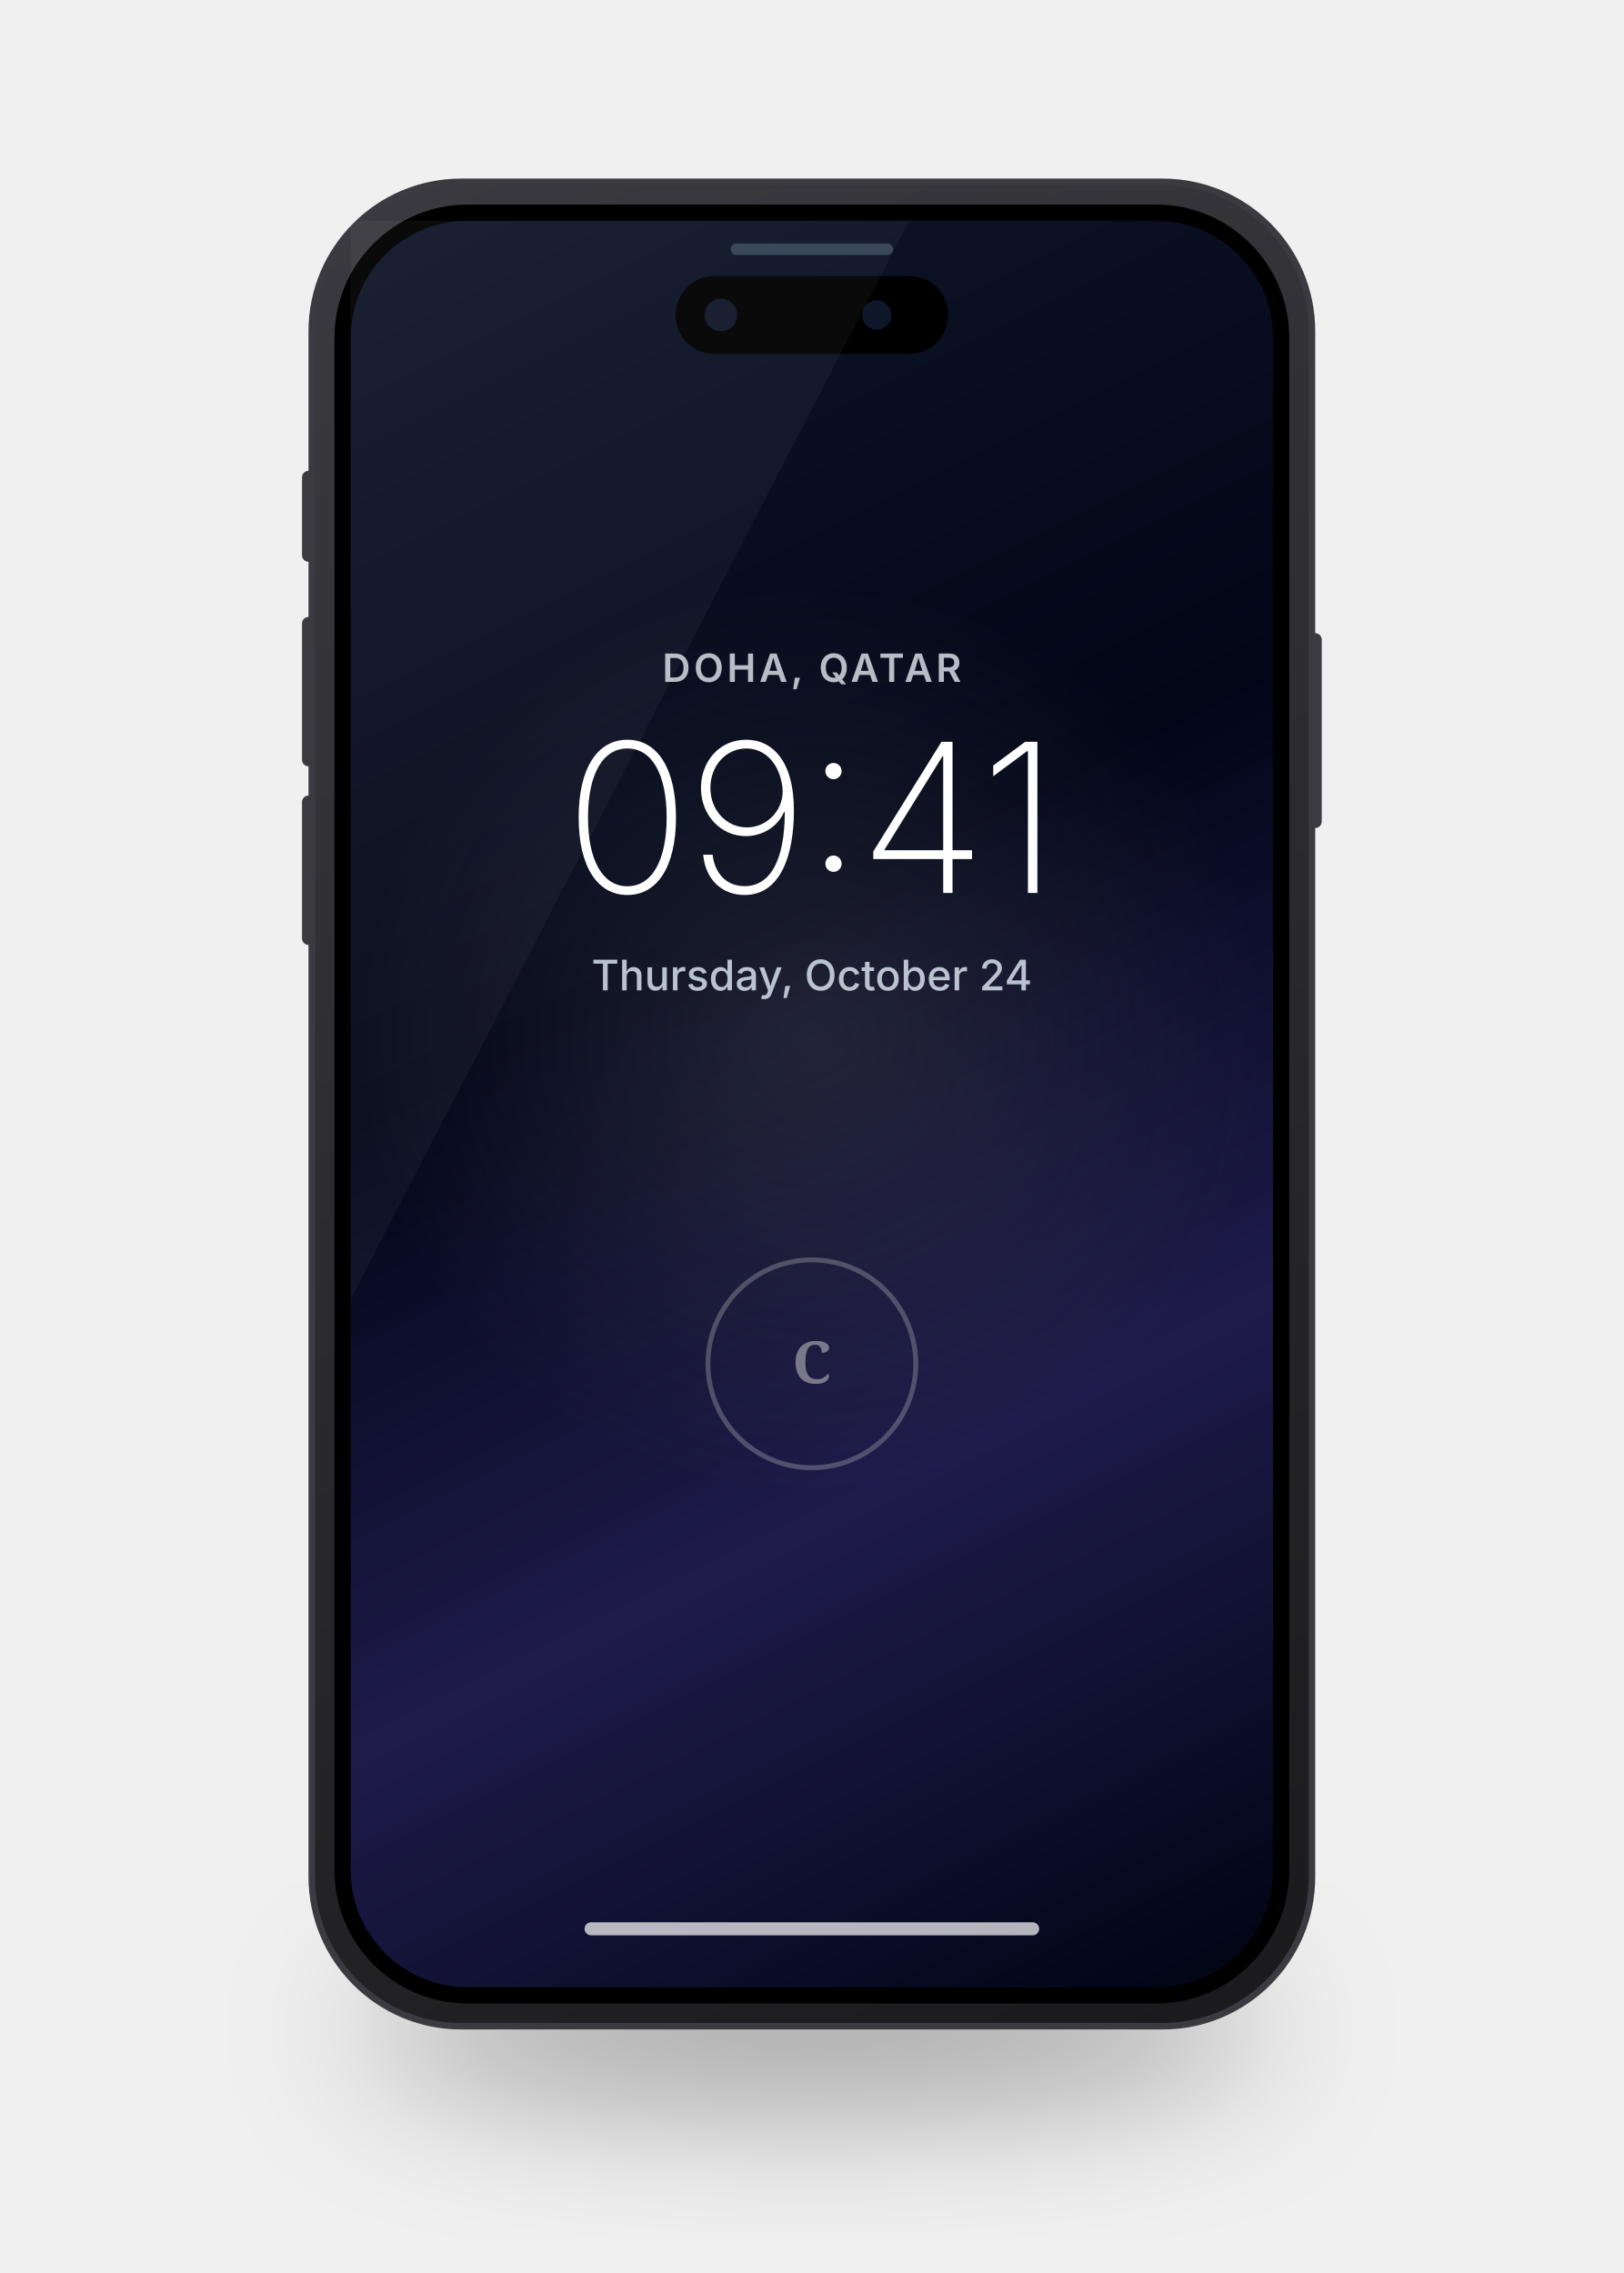
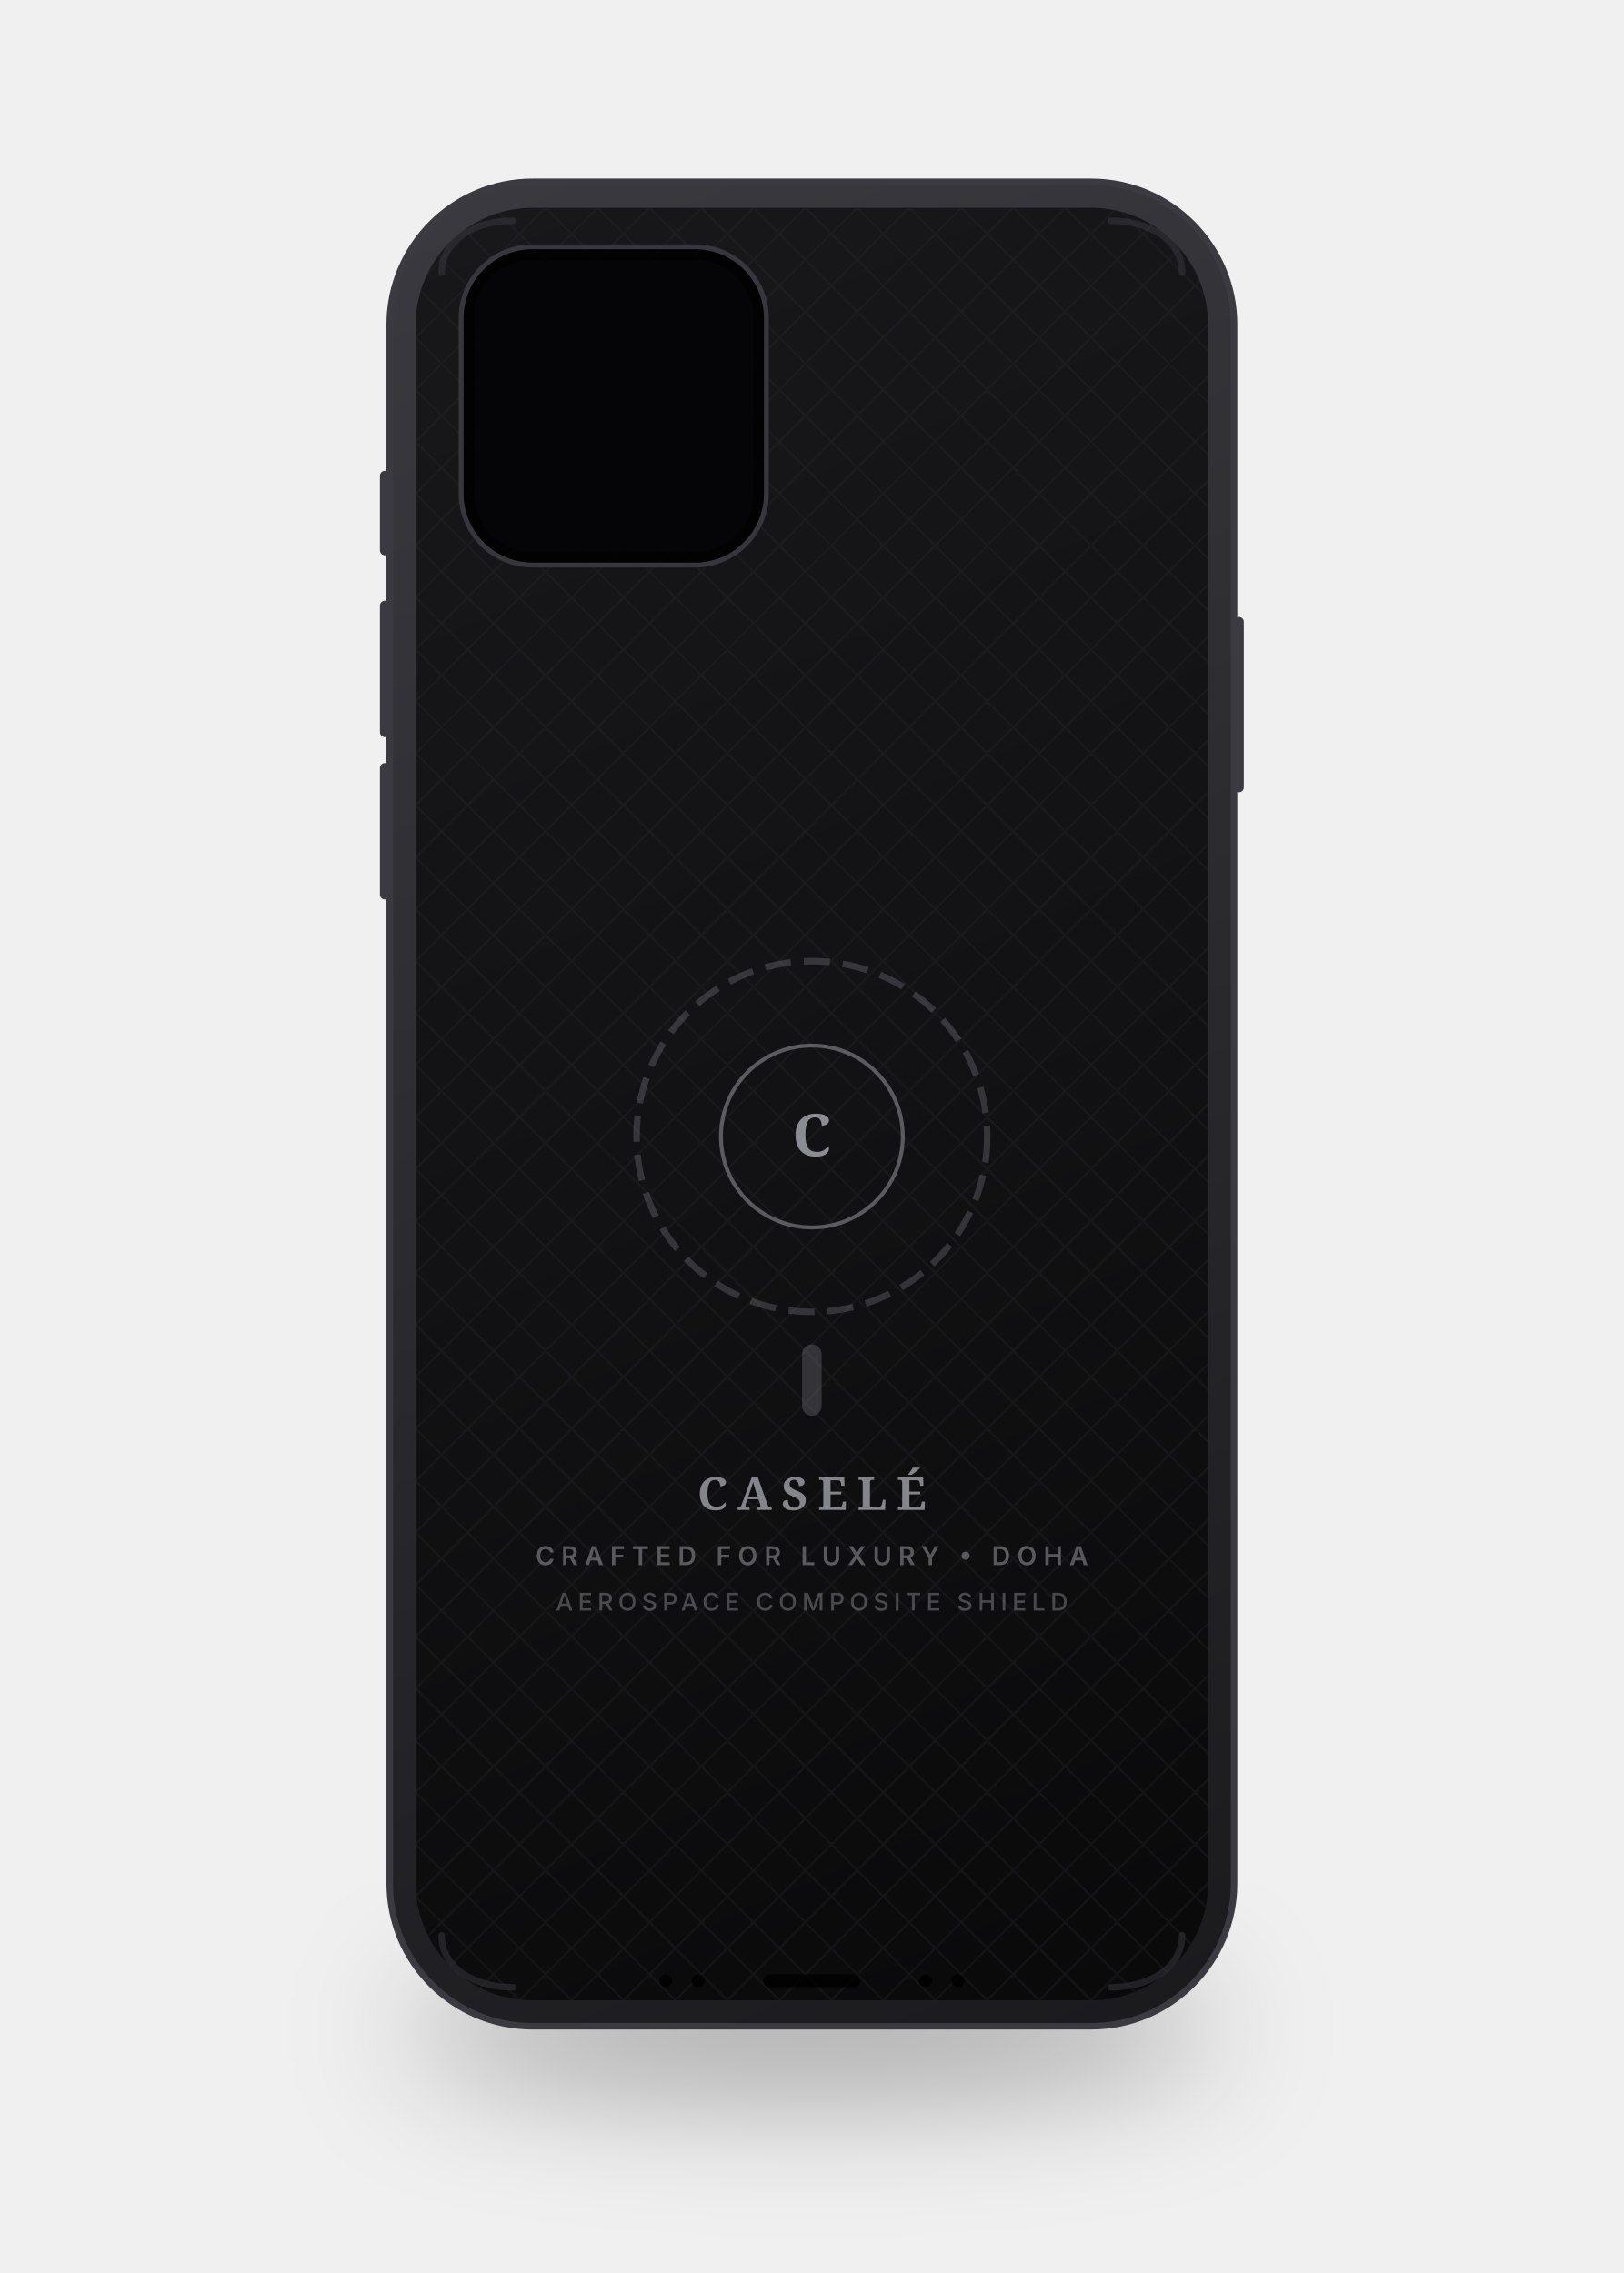
<svg xmlns="http://www.w3.org/2000/svg" viewBox="0 0 500 700" fill="none">
  <defs>
-     <filter id="frontShadow_carbon-fiber_front" x="50" y="580" width="400" height="110" filterUnits="userSpaceOnUse">
-       <feGaussianBlur stdDeviation="22" />
+     <filter id="frontShadow_carbon-fiber_front" x="70" y="580" width="360" height="110" filterUnits="userSpaceOnUse">
+       <feGaussianBlur stdDeviation="20" />
      <feColorMatrix type="matrix" values="0 0 0 0 0   0 0 0 0 0   0 0 0 0 0  0 0 0 0.32 0" />
    </filter>
-     <linearGradient id="frontEdgeGrad_carbon-fiber_front" x1="100" y1="50" x2="400" y2="630" gradientUnits="userSpaceOnUse">
+     <linearGradient id="frontRimGrad_carbon-fiber_front" x1="120" y1="50" x2="380" y2="630" gradientUnits="userSpaceOnUse">
      <stop offset="0%" stop-color="#3A3A40" />
      <stop offset="100%" stop-color="#1A1A1D" />
    </linearGradient>
-     <linearGradient id="screenWallpaper_carbon-fiber_front" x1="120" y1="80" x2="380" y2="600" gradientUnits="userSpaceOnUse">
-       <stop offset="0%" stop-color="#0F172A" />
-       <stop offset="40%" stop-color="#020617" />
-       <stop offset="70%" stop-color="#1E1B4B" />
-       <stop offset="100%" stop-color="#020617" />
+     <linearGradient id="microfiberBed_carbon-fiber_front" x1="130" y1="60" x2="370" y2="620" gradientUnits="userSpaceOnUse">
+       <stop offset="0%" stop-color="#18181B" />
+       <stop offset="50%" stop-color="#121214" />
+       <stop offset="100%" stop-color="#09090A" />
    </linearGradient>
-     <radialGradient id="screenGlow_carbon-fiber_front" cx="250" cy="320" r="140" gradientUnits="userSpaceOnUse">
-       <stop offset="0%" stop-color="#52525E" stop-opacity="0.35" />
-       <stop offset="100%" stop-color="#52525E" stop-opacity="0" />
-     </radialGradient>
+     <pattern id="microfiberPattern_carbon-fiber_front" width="16" height="16" patternUnits="userSpaceOnUse">
+       <path d="M8 0 L16 8 L8 16 L0 8 Z" fill="none" stroke="#27272A" stroke-width="0.6" opacity="0.35" />
+     </pattern>
  </defs>
-   <ellipse cx="250" cy="625" rx="140" ry="24" fill="#000000" filter="url(#frontShadow_carbon-fiber_front)" />
-   <rect x="96" y="56" width="308" height="568" rx="46" fill="url(#frontEdgeGrad_carbon-fiber_front)" stroke="#3A3A40" stroke-width="2" />
-   <rect x="93" y="145" width="4" height="28" rx="2" fill="#3A3A40" />
-   <rect x="93" y="190" width="4" height="46" rx="2" fill="#3A3A40" />
-   <rect x="93" y="245" width="4" height="46" rx="2" fill="#3A3A40" />
-   <rect x="403" y="195" width="4" height="60" rx="2" fill="#3A3A40" />
-   <rect x="103" y="63" width="294" height="554" rx="41" fill="#000000" />
-   <rect x="108" y="68" width="284" height="544" rx="36" fill="url(#screenWallpaper_carbon-fiber_front)" />
-   <rect x="108" y="68" width="284" height="544" rx="36" fill="url(#screenGlow_carbon-fiber_front)" />
-   <rect x="225" y="75" width="50" height="3.5" rx="1.75" fill="#334155" />
-   <rect x="208" y="85" width="84" height="24" rx="12" fill="#000000" />
-   <circle cx="222" cy="97" r="5" fill="#0F172A" />
-   <circle cx="270" cy="97" r="4.5" fill="#0F172A" />
-   <text x="250" y="210" text-anchor="middle" font-family="'Inter', sans-serif" font-size="12" font-weight="600" fill="#E2E8F0" opacity="0.8" letter-spacing="1">DOHA, QATAR</text>
-   <text x="250" y="275" text-anchor="middle" font-family="'Inter', sans-serif" font-size="64" font-weight="200" fill="#FFFFFF" letter-spacing="-1">09:41</text>
-   <text x="250" y="305" text-anchor="middle" font-family="'Inter', sans-serif" font-size="13" font-weight="500" fill="#CBD5E1" opacity="0.9">Thursday, October 24</text>
-   <circle cx="250" cy="420" r="32" stroke="#A1A1AA" stroke-width="1.5" fill="none" opacity="0.4" />
-   <text x="250" y="426" text-anchor="middle" font-family="'Cinzel', serif" font-size="18" font-weight="700" fill="#A1A1AA" opacity="0.7">C</text>
-   <rect x="180" y="592" width="140" height="4" rx="2" fill="#FFFFFF" opacity="0.7" />
-   <path d="M108 68 L280 68 L108 400 Z" fill="#FFFFFF" opacity="0.04" />
+   <ellipse cx="250" cy="625" rx="125" ry="20" fill="#000000" filter="url(#frontShadow_carbon-fiber_front)" />
+   <rect x="120" y="56" width="260" height="568" rx="44" fill="url(#frontRimGrad_carbon-fiber_front)" stroke="#3A3A40" stroke-width="2" />
+   <rect x="117" y="145" width="3" height="26" rx="1.5" fill="#3A3A40" />
+   <rect x="117" y="185" width="3" height="42" rx="1.5" fill="#3A3A40" />
+   <rect x="117" y="235" width="3" height="42" rx="1.5" fill="#3A3A40" />
+   <rect x="380" y="190" width="3" height="54" rx="1.5" fill="#3A3A40" />
+   <rect x="128" y="64" width="244" height="552" rx="36" fill="url(#microfiberBed_carbon-fiber_front)" />
+   <rect x="128" y="64" width="244" height="552" rx="36" fill="url(#microfiberPattern_carbon-fiber_front)" />
+   <path d="M136 84 C 136 74, 146 68, 158 68" stroke="#3A3A40" stroke-width="2" stroke-linecap="round" fill="none" opacity="0.5" />
+   <path d="M364 84 C 364 74, 354 68, 342 68" stroke="#3A3A40" stroke-width="2" stroke-linecap="round" fill="none" opacity="0.5" />
+   <path d="M136 596 C 136 606, 146 612, 158 612" stroke="#3A3A40" stroke-width="2" stroke-linecap="round" fill="none" opacity="0.5" />
+   <path d="M364 596 C 364 606, 354 612, 342 612" stroke="#3A3A40" stroke-width="2" stroke-linecap="round" fill="none" opacity="0.5" />
+   <rect x="142" y="76" width="94" height="98" rx="22" fill="#000000" stroke="#3A3A40" stroke-width="1.5" opacity="0.9" />
+   <rect x="146" y="80" width="86" height="90" rx="18" fill="#050507" />
+   <g opacity="0.25">
+     <circle cx="250" cy="350" r="54" stroke="#A1A1AA" stroke-width="2" stroke-dasharray="8 4" fill="none" />
+     <rect x="247" y="414" width="6" height="22" rx="3" fill="#A1A1AA" />
+   </g>
+   <circle cx="250" cy="350" r="28" stroke="#A1A1AA" stroke-width="1.2" fill="none" opacity="0.5" />
+   <text x="250" y="356" text-anchor="middle" font-family="'Cinzel', serif" font-size="18" font-weight="700" fill="#A1A1AA" opacity="0.85">C</text>
+   <text x="250" y="465" text-anchor="middle" font-family="'Cinzel', serif" font-size="14" font-weight="700" fill="#A1A1AA" opacity="0.8" letter-spacing="3">CASELÉ</text>
+   <text x="250" y="482" text-anchor="middle" font-family="'Inter', sans-serif" font-size="8" font-weight="600" fill="#A1A1AA" opacity="0.5" letter-spacing="2">CRAFTED FOR LUXURY • DOHA</text>
+   <text x="250" y="496" text-anchor="middle" font-family="'Inter', sans-serif" font-size="7.5" font-weight="500" fill="#A1A1AA" opacity="0.4" letter-spacing="1.5">AEROSPACE COMPOSITE SHIELD</text>
+   <rect x="235" y="608" width="30" height="4" rx="2" fill="#000000" opacity="0.8" />
+   <circle cx="205" cy="610" r="2" fill="#000000" opacity="0.8" />
+   <circle cx="215" cy="610" r="2" fill="#000000" opacity="0.8" />
+   <circle cx="285" cy="610" r="2" fill="#000000" opacity="0.8" />
+   <circle cx="295" cy="610" r="2" fill="#000000" opacity="0.8" />
</svg>
